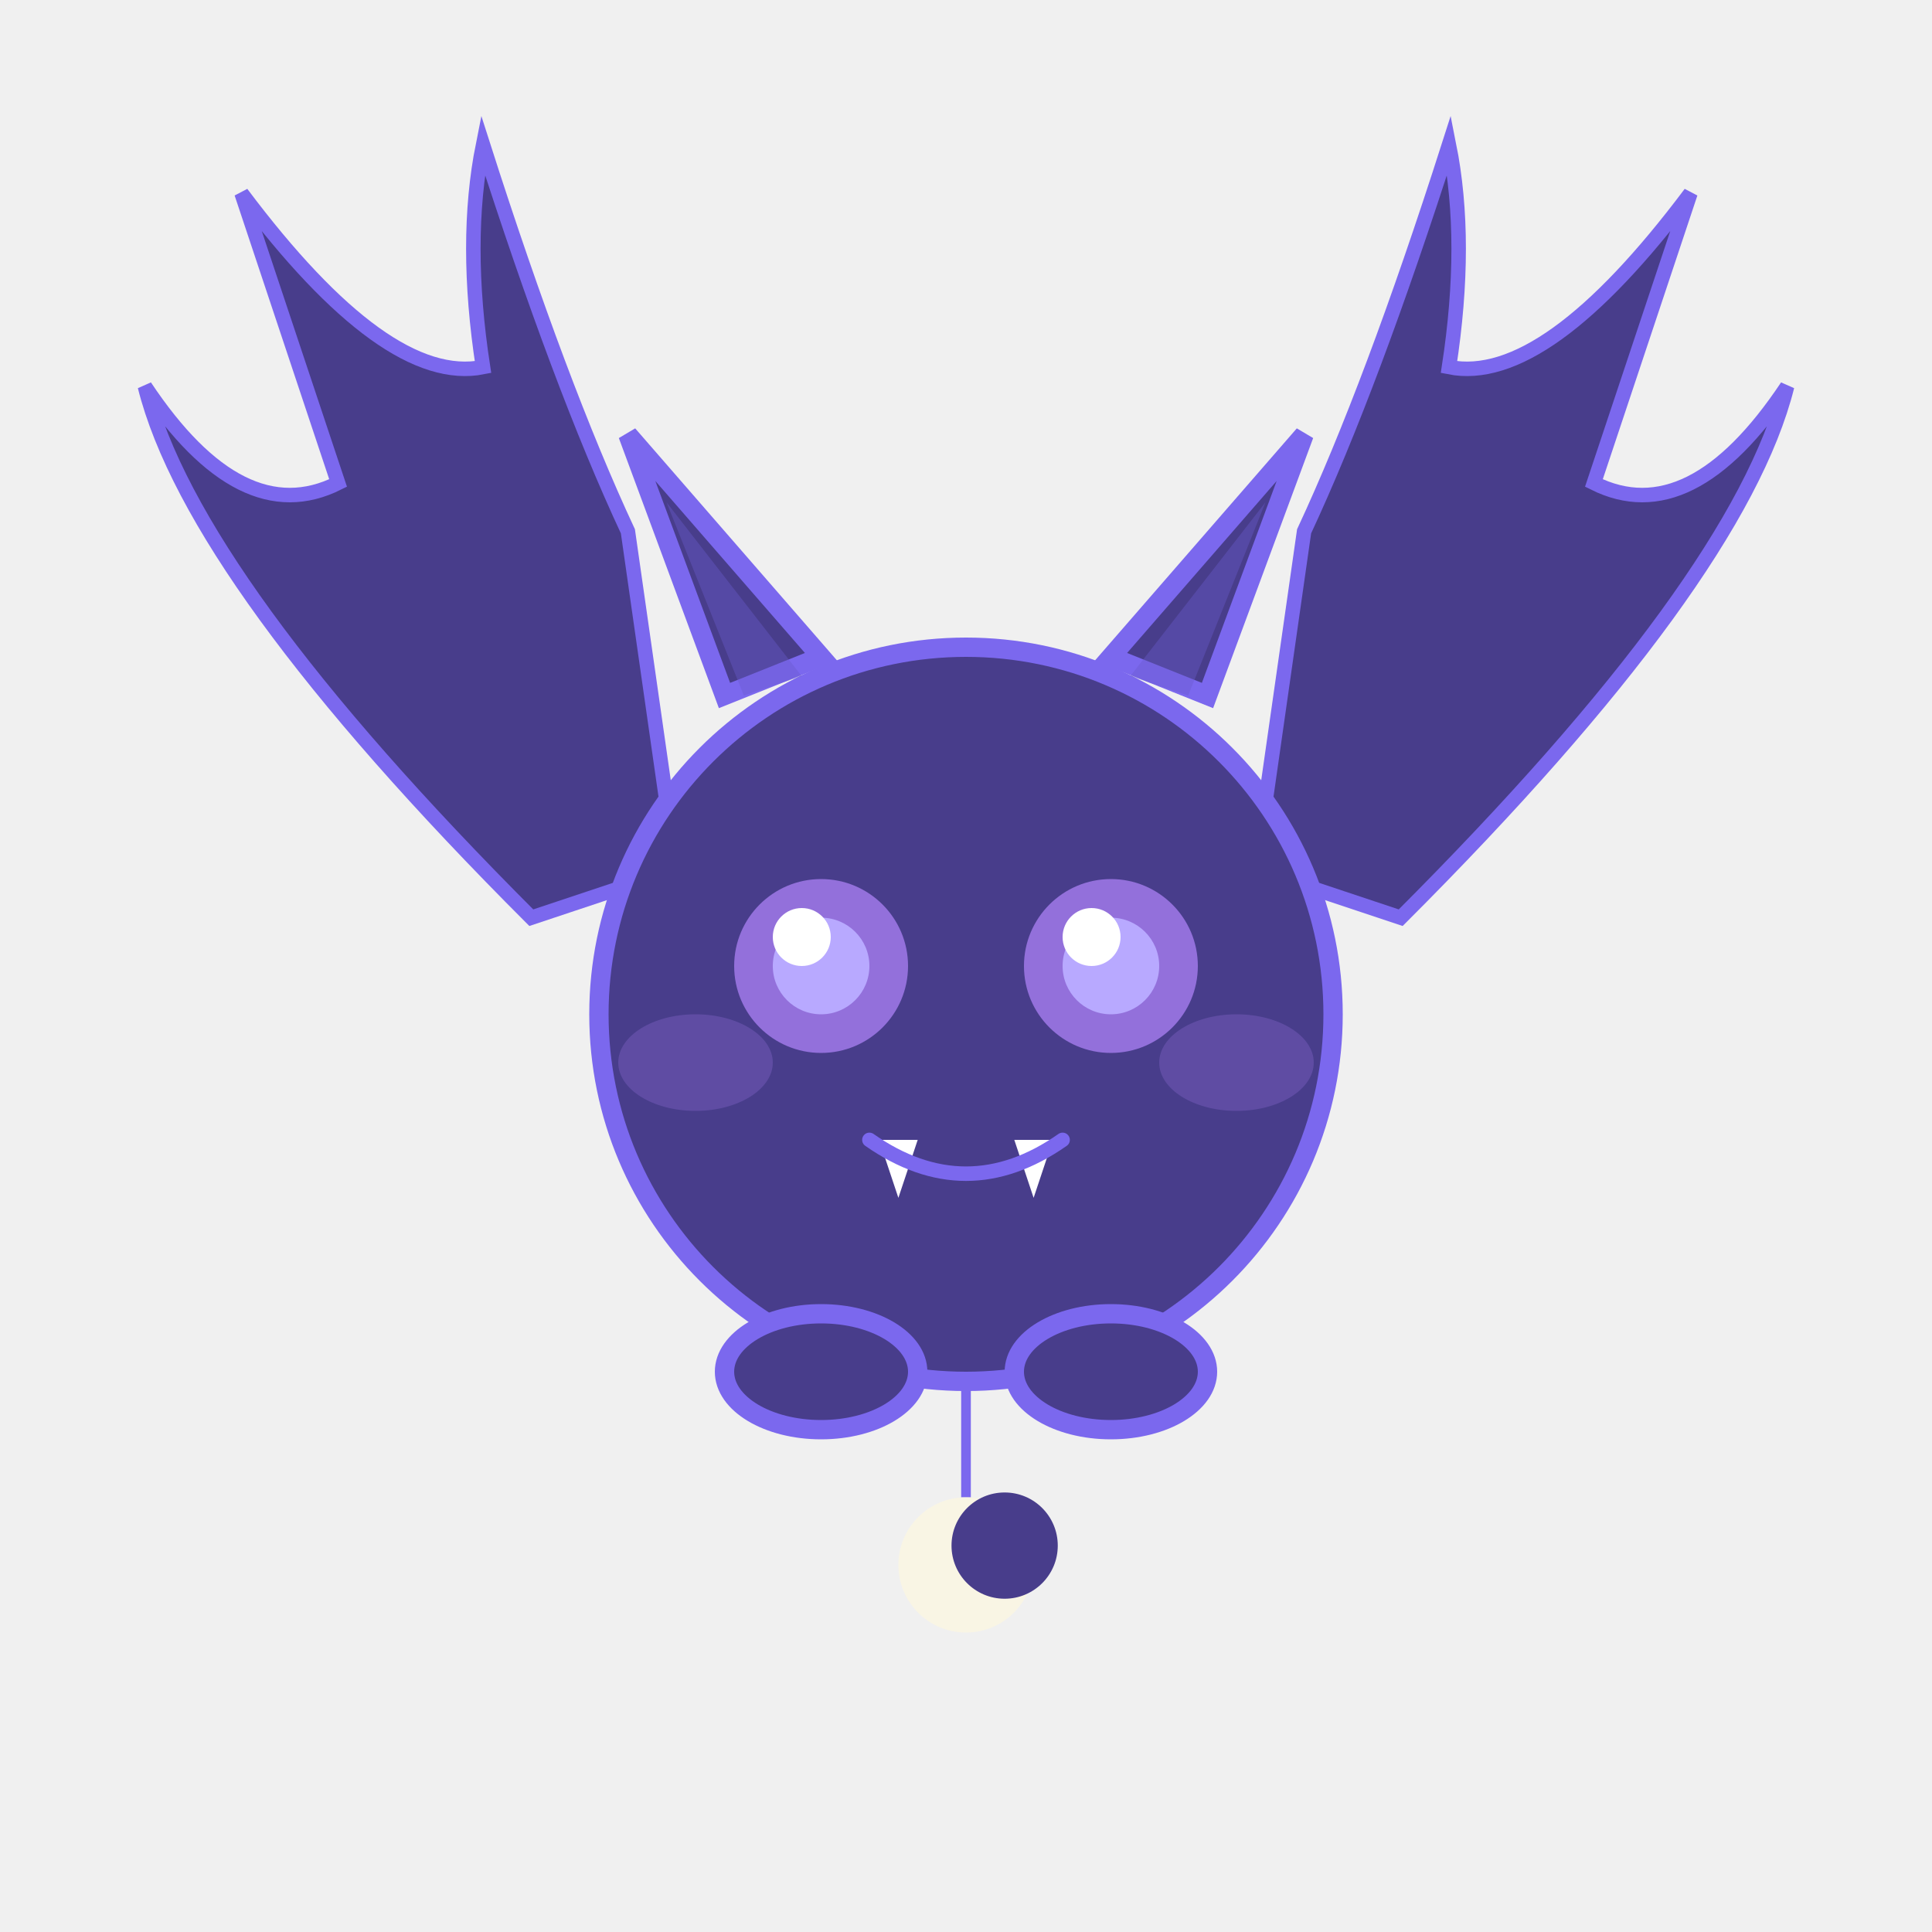
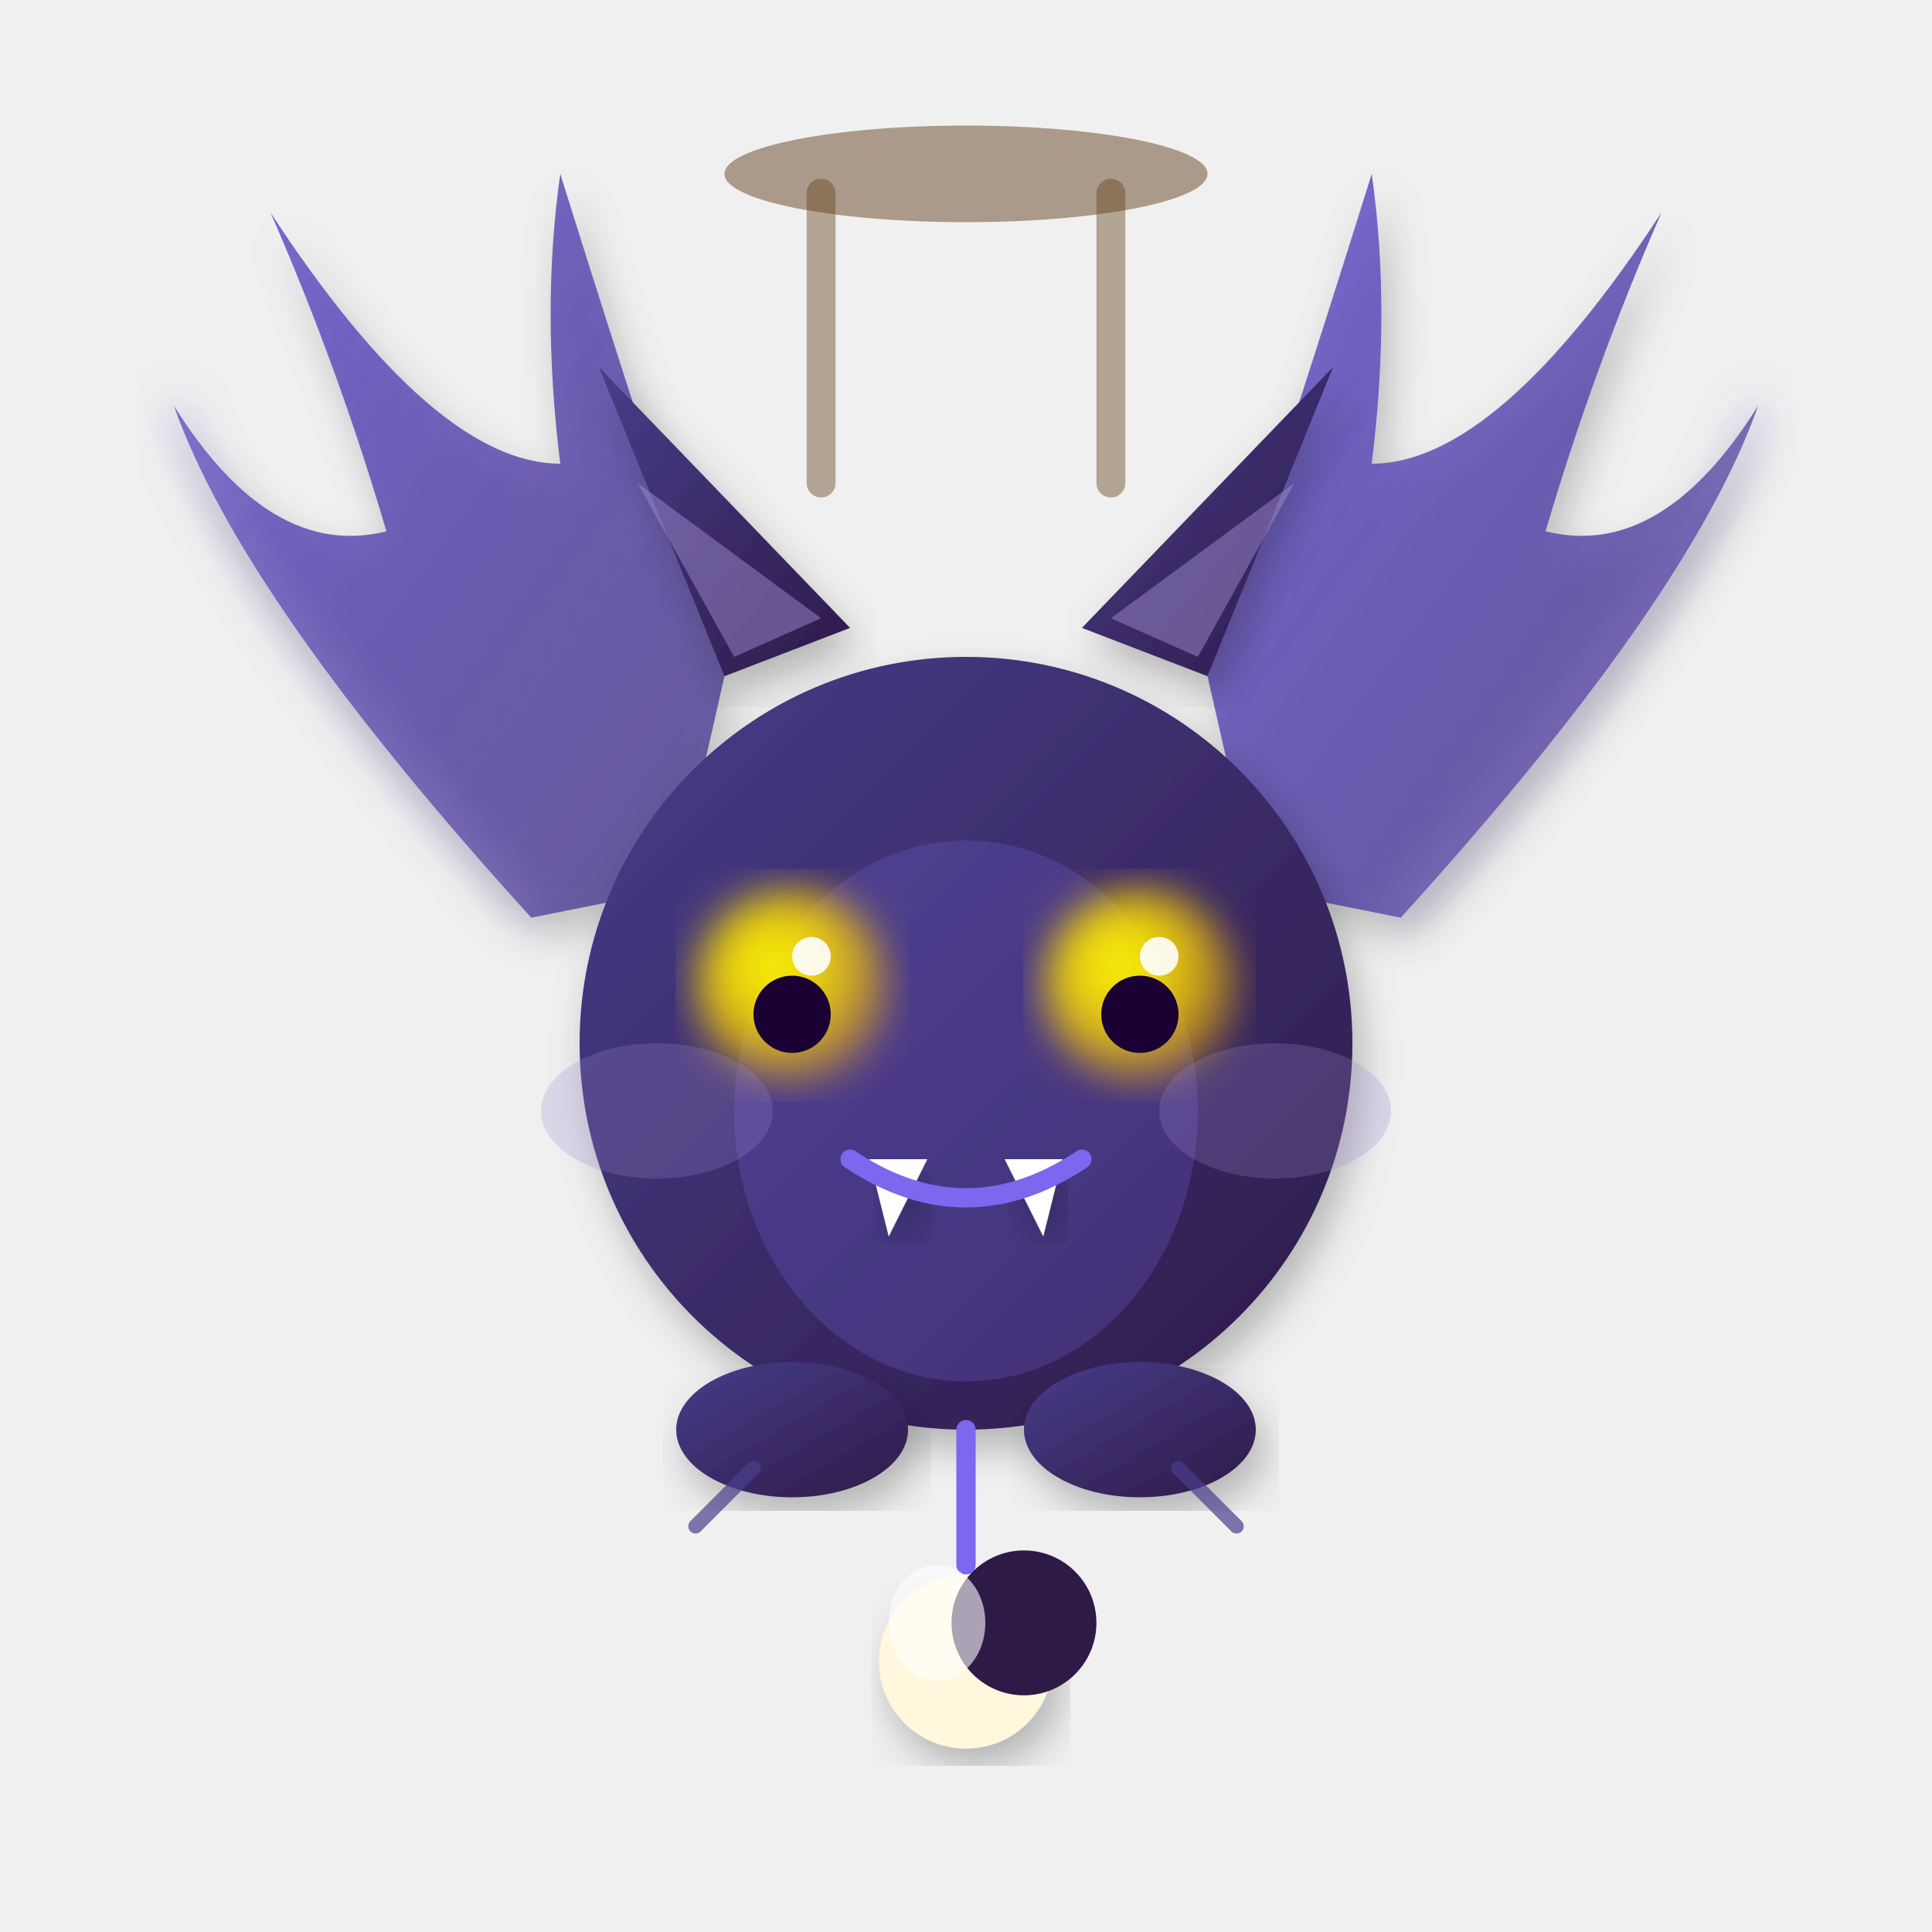
<svg xmlns="http://www.w3.org/2000/svg" viewBox="0 0 200 200">
+   <defs>
+     <linearGradient id="gb-body-grad" x1="0%" y1="0%" x2="100%" y2="100%">
+       <stop offset="0%" style="stop-color:#483D8B;stop-opacity:1" />
+       <stop offset="100%" style="stop-color:#2E1A47;stop-opacity:1" />
+     </linearGradient>
+     <linearGradient id="gb-wing-grad" x1="0%" y1="0%" x2="100%" y2="100%">
+       <stop offset="0%" style="stop-color:#6A5ACD;stop-opacity:0.9" />
+       <stop offset="100%" style="stop-color:#4B3B8A;stop-opacity:0.8" />
+     </linearGradient>
+     <radialGradient id="gb-eye-glow" cx="40%" cy="40%" r="70%">
+       <stop offset="0%" style="stop-color:#FFFF00;stop-opacity:1" />
+       <stop offset="50%" style="stop-color:#FFD700;stop-opacity:0.8" />
+       <stop offset="100%" style="stop-color:#FFA500;stop-opacity:0.3" />
+     </radialGradient>
+     <filter id="gb-shadow">
+       <feGaussianBlur in="SourceAlpha" stdDeviation="2" />
+       <feOffset dx="1" dy="2" result="offsetblur" />
+       <feComponentTransfer>
+         <feFuncA type="linear" slope="0.25" />
+       </feComponentTransfer>
+       <feMerge>
+         <feMergeNode />
+         <feMergeNode in="SourceGraphic" />
+       </feMerge>
+     </filter>
+     <filter id="gb-glow">
+       <feGaussianBlur in="SourceGraphic" stdDeviation="2" />
+     </filter>
+   </defs>
  <style>
-     .body{fill:#483D8B;stroke:#7B68EE;stroke-width:2}
-     .eye{fill:#9370DB} .shine{fill:#FFF}
-     .blush{fill:#9370DB;opacity:0.3}
-     .wing{fill:#483D8B;stroke:#7B68EE;stroke-width:1.5}
+     @keyframes gb-wing-beat {
+       0%, 100% { transform: rotateY(0deg); }
+       50% { transform: rotateY(-30deg); }
+     }
+     @keyframes gb-eye-glow-pulse {
+       0%, 100% { filter: drop-shadow(0px 0px 3px #FFFF00); }
+       50% { filter: drop-shadow(0px 0px 8px #FFFF00); }
+     }
+     .gb-wings { animation: gb-wing-beat 1.2s ease-in-out infinite; }
+     .gb-eyes { animation: gb-eye-glow-pulse 2s ease-in-out infinite; }
  </style>
-   <path d="M55 95 Q20 60 15 40 Q25 55 35 50 Q30 35 25 20 Q40 40 50 38 Q48 25 50 15 Q58 40 65 55 L70 90 Z" class="wing" />
-   <path d="M145 95 Q180 60 185 40 Q175 55 165 50 Q170 35 175 20 Q160 40 150 38 Q152 25 150 15 Q142 40 135 55 L130 90 Z" class="wing" />
-   <circle cx="100" cy="105" r="38" class="body" />
-   <polygon points="75,72 65,45 85,68" class="body" />
-   <polygon points="125,72 135,45 115,68" class="body" />
-   <polygon points="77,72 69,52 83,70" fill="#6A5ACD" opacity="0.4" />
-   <polygon points="123,72 131,52 117,70" fill="#6A5ACD" opacity="0.4" />
-   <circle cx="85" cy="100" r="9" class="eye" />
-   <circle cx="115" cy="100" r="9" class="eye" />
-   <circle cx="85" cy="100" r="5" fill="#B8A9FF" />
-   <circle cx="115" cy="100" r="5" fill="#B8A9FF" />
-   <circle cx="83" cy="97" r="3" class="shine" />
-   <circle cx="113" cy="97" r="3" class="shine" />
-   <ellipse cx="72" cy="110" rx="8" ry="5" class="blush" />
-   <ellipse cx="128" cy="110" rx="8" ry="5" class="blush" />
-   <polygon points="91,118 93,124 95,118" fill="#FFF" />
-   <polygon points="105,118 107,124 109,118" fill="#FFF" />
-   <path d="M90 118 Q100 125 110 118" stroke="#7B68EE" stroke-width="1.5" fill="none" stroke-linecap="round" />
-   <line x1="100" y1="143" x2="100" y2="155" stroke="#7B68EE" stroke-width="1" />
-   <circle cx="100" cy="162" r="7" fill="#FFF8DC" opacity="0.6" />
-   <circle cx="104" cy="160" r="5.5" fill="#483D8B" />
-   <ellipse cx="85" cy="142" rx="10" ry="6" class="body" />
-   <ellipse cx="115" cy="142" rx="10" ry="6" class="body" />
+   <line x1="85" y1="20" x2="85" y2="50" stroke="#8B7355" stroke-width="3" stroke-linecap="round" opacity="0.6" />
+   <line x1="115" y1="20" x2="115" y2="50" stroke="#8B7355" stroke-width="3" stroke-linecap="round" opacity="0.6" />
+   <ellipse cx="100" cy="18" rx="25" ry="5" fill="#654321" opacity="0.5" />
+   <g class="gb-wings">
+     <path d="M55 95 Q25 62 18 42 Q28 58 40 55 Q35 38 28 22 Q45 48 58 48 Q56 32 58 18 Q68 50 75 70 L70 92 Z" fill="url(#gb-wing-grad)" filter="url(#gb-shadow)" />
+     <path d="M55 95 Q25 62 18 42" fill="none" stroke="#9B89CD" stroke-width="2" opacity="0.5" filter="url(#gb-glow)" />
+     <path d="M145 95 Q175 62 182 42 Q172 58 160 55 Q165 38 172 22 Q155 48 142 48 Q144 32 142 18 Q132 50 125 70 L130 92 Z" fill="url(#gb-wing-grad)" filter="url(#gb-shadow)" />
+     <path d="M145 95 Q175 62 182 42" fill="none" stroke="#9B89CD" stroke-width="2" opacity="0.5" filter="url(#gb-glow)" />
+   </g>
+   <circle cx="100" cy="108" r="40" fill="url(#gb-body-grad)" filter="url(#gb-shadow)" />
+   <ellipse cx="100" cy="115" rx="24" ry="28" fill="#6A5ACD" opacity="0.3" />
+   <polygon points="75,70 62,38 88,65" fill="url(#gb-body-grad)" filter="url(#gb-shadow)" />
+   <polygon points="125,70 138,38 112,65" fill="url(#gb-body-grad)" filter="url(#gb-shadow)" />
+   <polygon points="76,68 66,50 85,64" fill="#9B89CD" opacity="0.5" />
+   <polygon points="124,68 134,50 115,64" fill="#9B89CD" opacity="0.5" />
+   <g class="gb-eyes">
+     <circle cx="82" cy="102" r="10" fill="url(#gb-eye-glow)" filter="url(#gb-glow)" />
+     <circle cx="118" cy="102" r="10" fill="url(#gb-eye-glow)" filter="url(#gb-glow)" />
+     <circle cx="82" cy="105" r="4" fill="#1A0033" />
+     <circle cx="118" cy="105" r="4" fill="#1A0033" />
+     <circle cx="84" cy="99" r="2" fill="#FFFFFF" opacity="0.9" />
+     <circle cx="120" cy="99" r="2" fill="#FFFFFF" opacity="0.9" />
+   </g>
+   <ellipse cx="68" cy="115" rx="12" ry="7" fill="#9B89CD" opacity="0.25" />
+   <ellipse cx="132" cy="115" rx="12" ry="7" fill="#9B89CD" opacity="0.25" />
+   <polygon points="90,120 92,128 96,120" fill="#FFFFFF" filter="url(#gb-shadow)" />
+   <polygon points="104,120 108,128 110,120" fill="#FFFFFF" filter="url(#gb-shadow)" />
+   <path d="M88 120 Q100 128 112 120" stroke="#7B68EE" stroke-width="2" fill="none" stroke-linecap="round" />
+   <line x1="100" y1="148" x2="100" y2="162" stroke="#7B68EE" stroke-width="2" stroke-linecap="round" />
+   <circle cx="100" cy="172" r="9" fill="#FFF8DC" filter="url(#gb-shadow)" />
+   <circle cx="106" cy="168" r="7.5" fill="#2E1A47" />
+   <ellipse cx="97" cy="168" rx="5" ry="6" fill="#FFFFFF" opacity="0.6" />
+   <ellipse cx="82" cy="148" rx="12" ry="7" fill="url(#gb-body-grad)" filter="url(#gb-shadow)" />
+   <ellipse cx="118" cy="148" rx="12" ry="7" fill="url(#gb-body-grad)" filter="url(#gb-shadow)" />
+   <line x1="78" y1="152" x2="72" y2="158" stroke="#483D8B" stroke-width="1.5" stroke-linecap="round" opacity="0.7" />
+   <line x1="122" y1="152" x2="128" y2="158" stroke="#483D8B" stroke-width="1.5" stroke-linecap="round" opacity="0.7" />
</svg>
